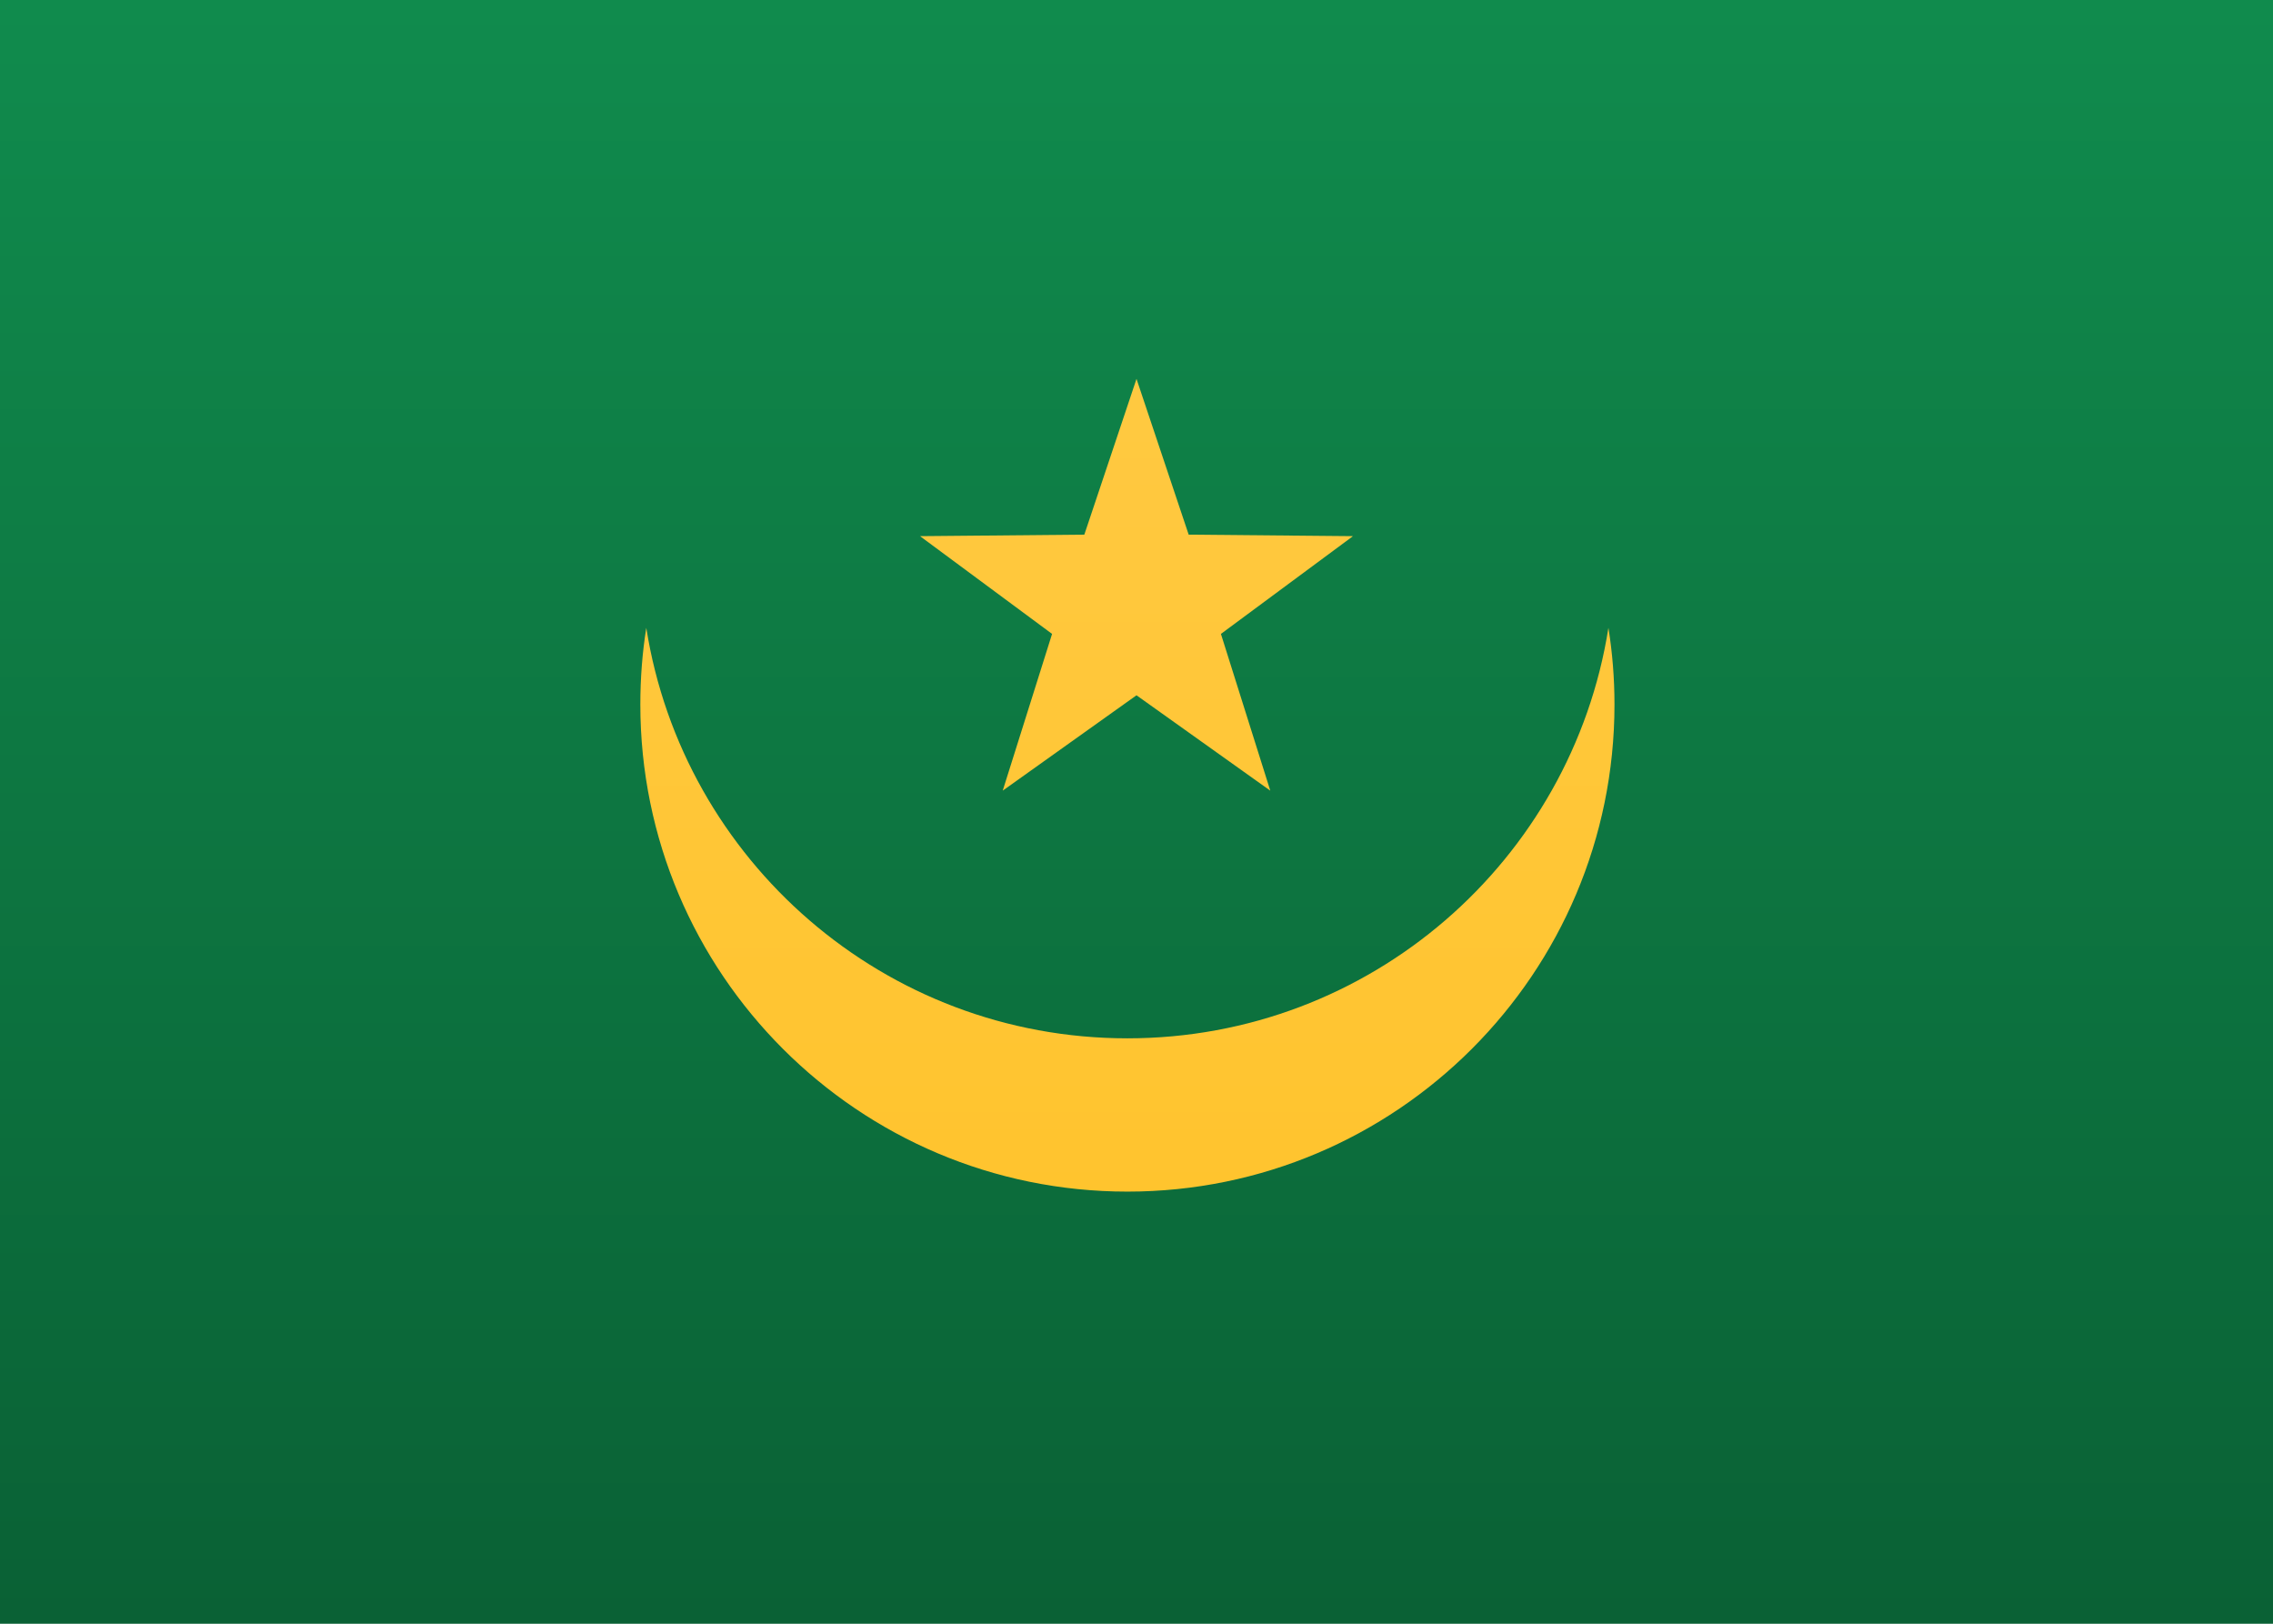
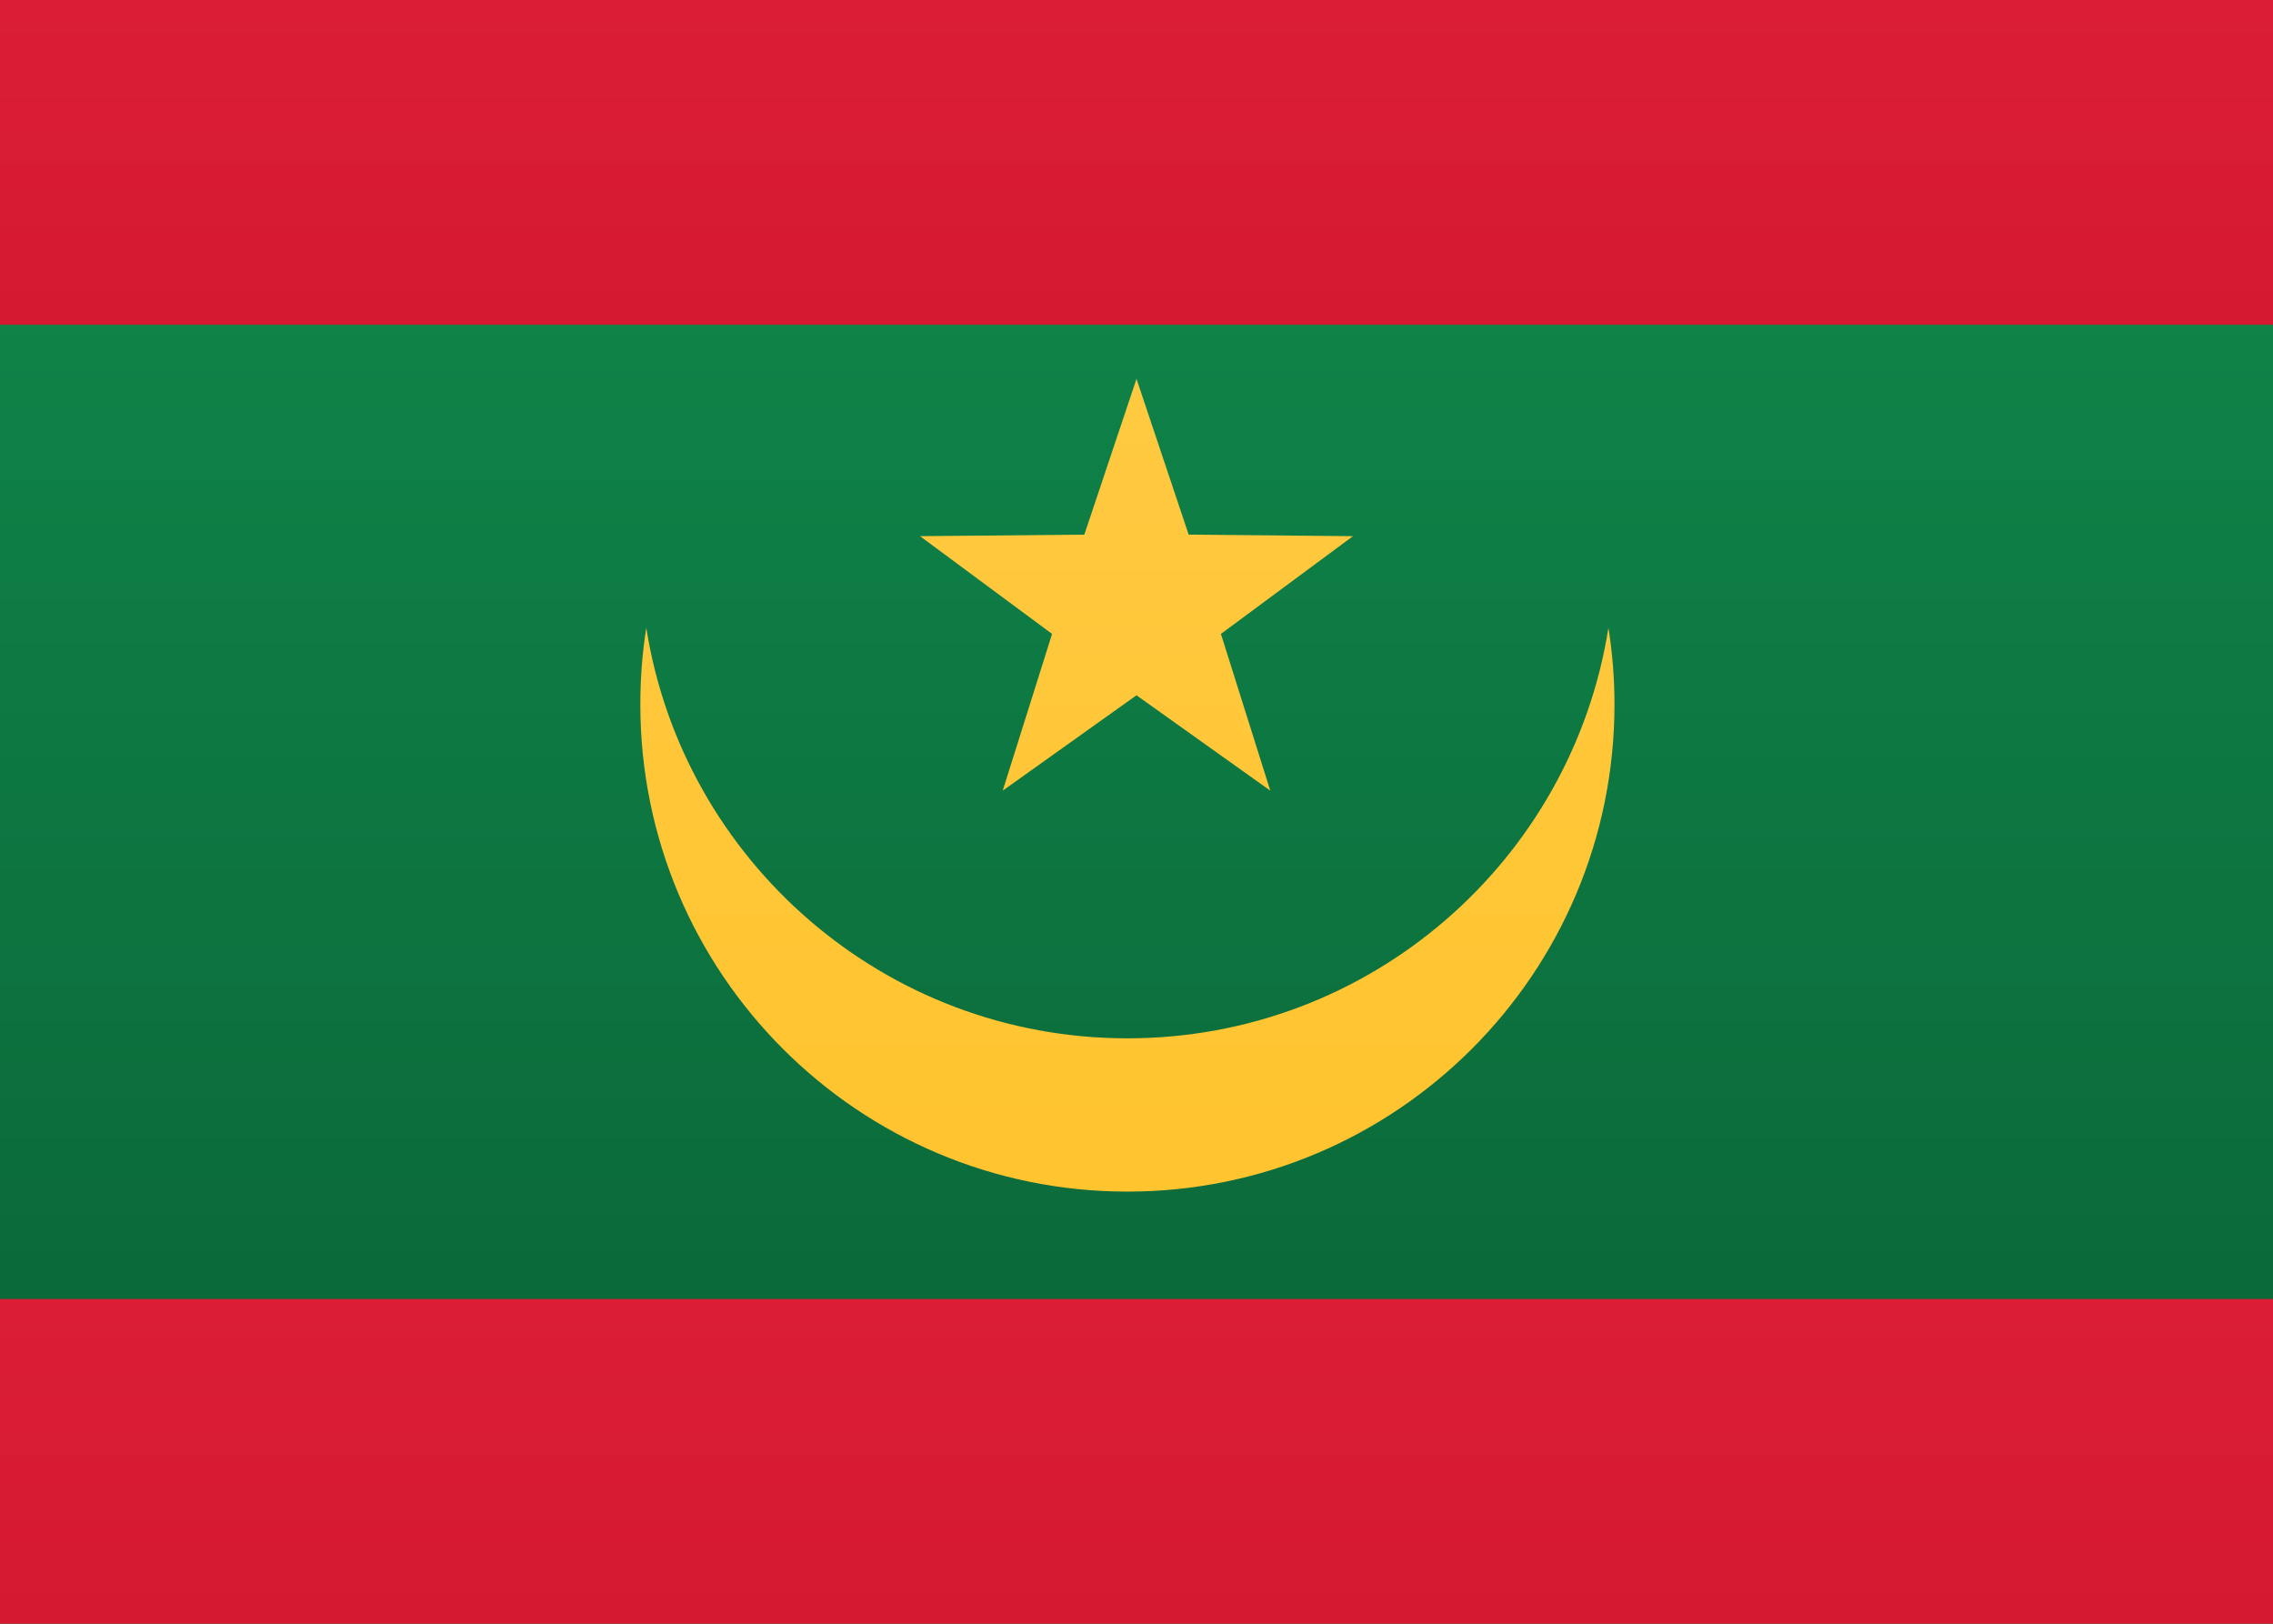
<svg xmlns="http://www.w3.org/2000/svg" width="21px" height="15px" viewBox="0 0 21 15" version="1.1">
  <defs>
    <linearGradient x1="50%" y1="0%" x2="50%" y2="100%" id="linearGradient-1">
      <stop stop-color="#FFFFFF" offset="0%" />
      <stop stop-color="#F0F0F0" offset="100%" />
    </linearGradient>
    <linearGradient x1="50%" y1="0%" x2="50%" y2="100%" id="linearGradient-2">
      <stop stop-color="#108B4D" offset="0%" />
      <stop stop-color="#0A6135" offset="100%" />
    </linearGradient>
    <linearGradient x1="50%" y1="0%" x2="50%" y2="100%" id="linearGradient-3">
      <stop stop-color="#FFC941" offset="0%" />
      <stop stop-color="#FFC42E" offset="100%" />
    </linearGradient>
+     <linearGradient x1="50%" y1="0%" x2="50%" y2="100%" id="linearGradient-4">
+       <stop stop-color="#DB1E36" offset="0%" />
+       <stop stop-color="#D51931" offset="100%" />
+     </linearGradient>
  </defs>
  <g id="Symbols" stroke="none" stroke-width="1" fill="none" fill-rule="evenodd">
    <g id="MR">
      <rect id="FlagBackground" fill="url(#linearGradient-1)" x="0" y="0" width="21" height="15" />
      <rect id="Mask-Copy" fill="url(#linearGradient-2)" x="0" y="0" width="21" height="15" />
+       <rect id="Rectangle-2" fill="url(#linearGradient-4)" x="0" y="0" width="21" height="3" />
+       <rect id="Rectangle-2" fill="url(#linearGradient-4)" x="0" y="12" width="21" height="3" />
      <path d="M14.86,5.8 C14.897,6.031 14.916,6.267 14.916,6.508 C14.916,8.993 12.901,11.008 10.416,11.008 C7.93,11.008 5.916,8.993 5.916,6.508 C5.916,6.267 5.934,6.031 5.971,5.8 C6.31,7.949 8.171,9.592 10.416,9.592 C12.66,9.592 14.521,7.949 14.86,5.8 L14.86,5.8 Z M10.5,6.423 L9.264,7.304 L9.72,5.856 L8.5,4.953 L10.018,4.939 L10.5,3.5 L10.982,4.939 L12.5,4.953 L11.28,5.856 L11.736,7.304 L10.5,6.423 L10.5,6.423 Z" id="Star-8" fill="url(#linearGradient-3)" />
    </g>
  </g>
</svg>
